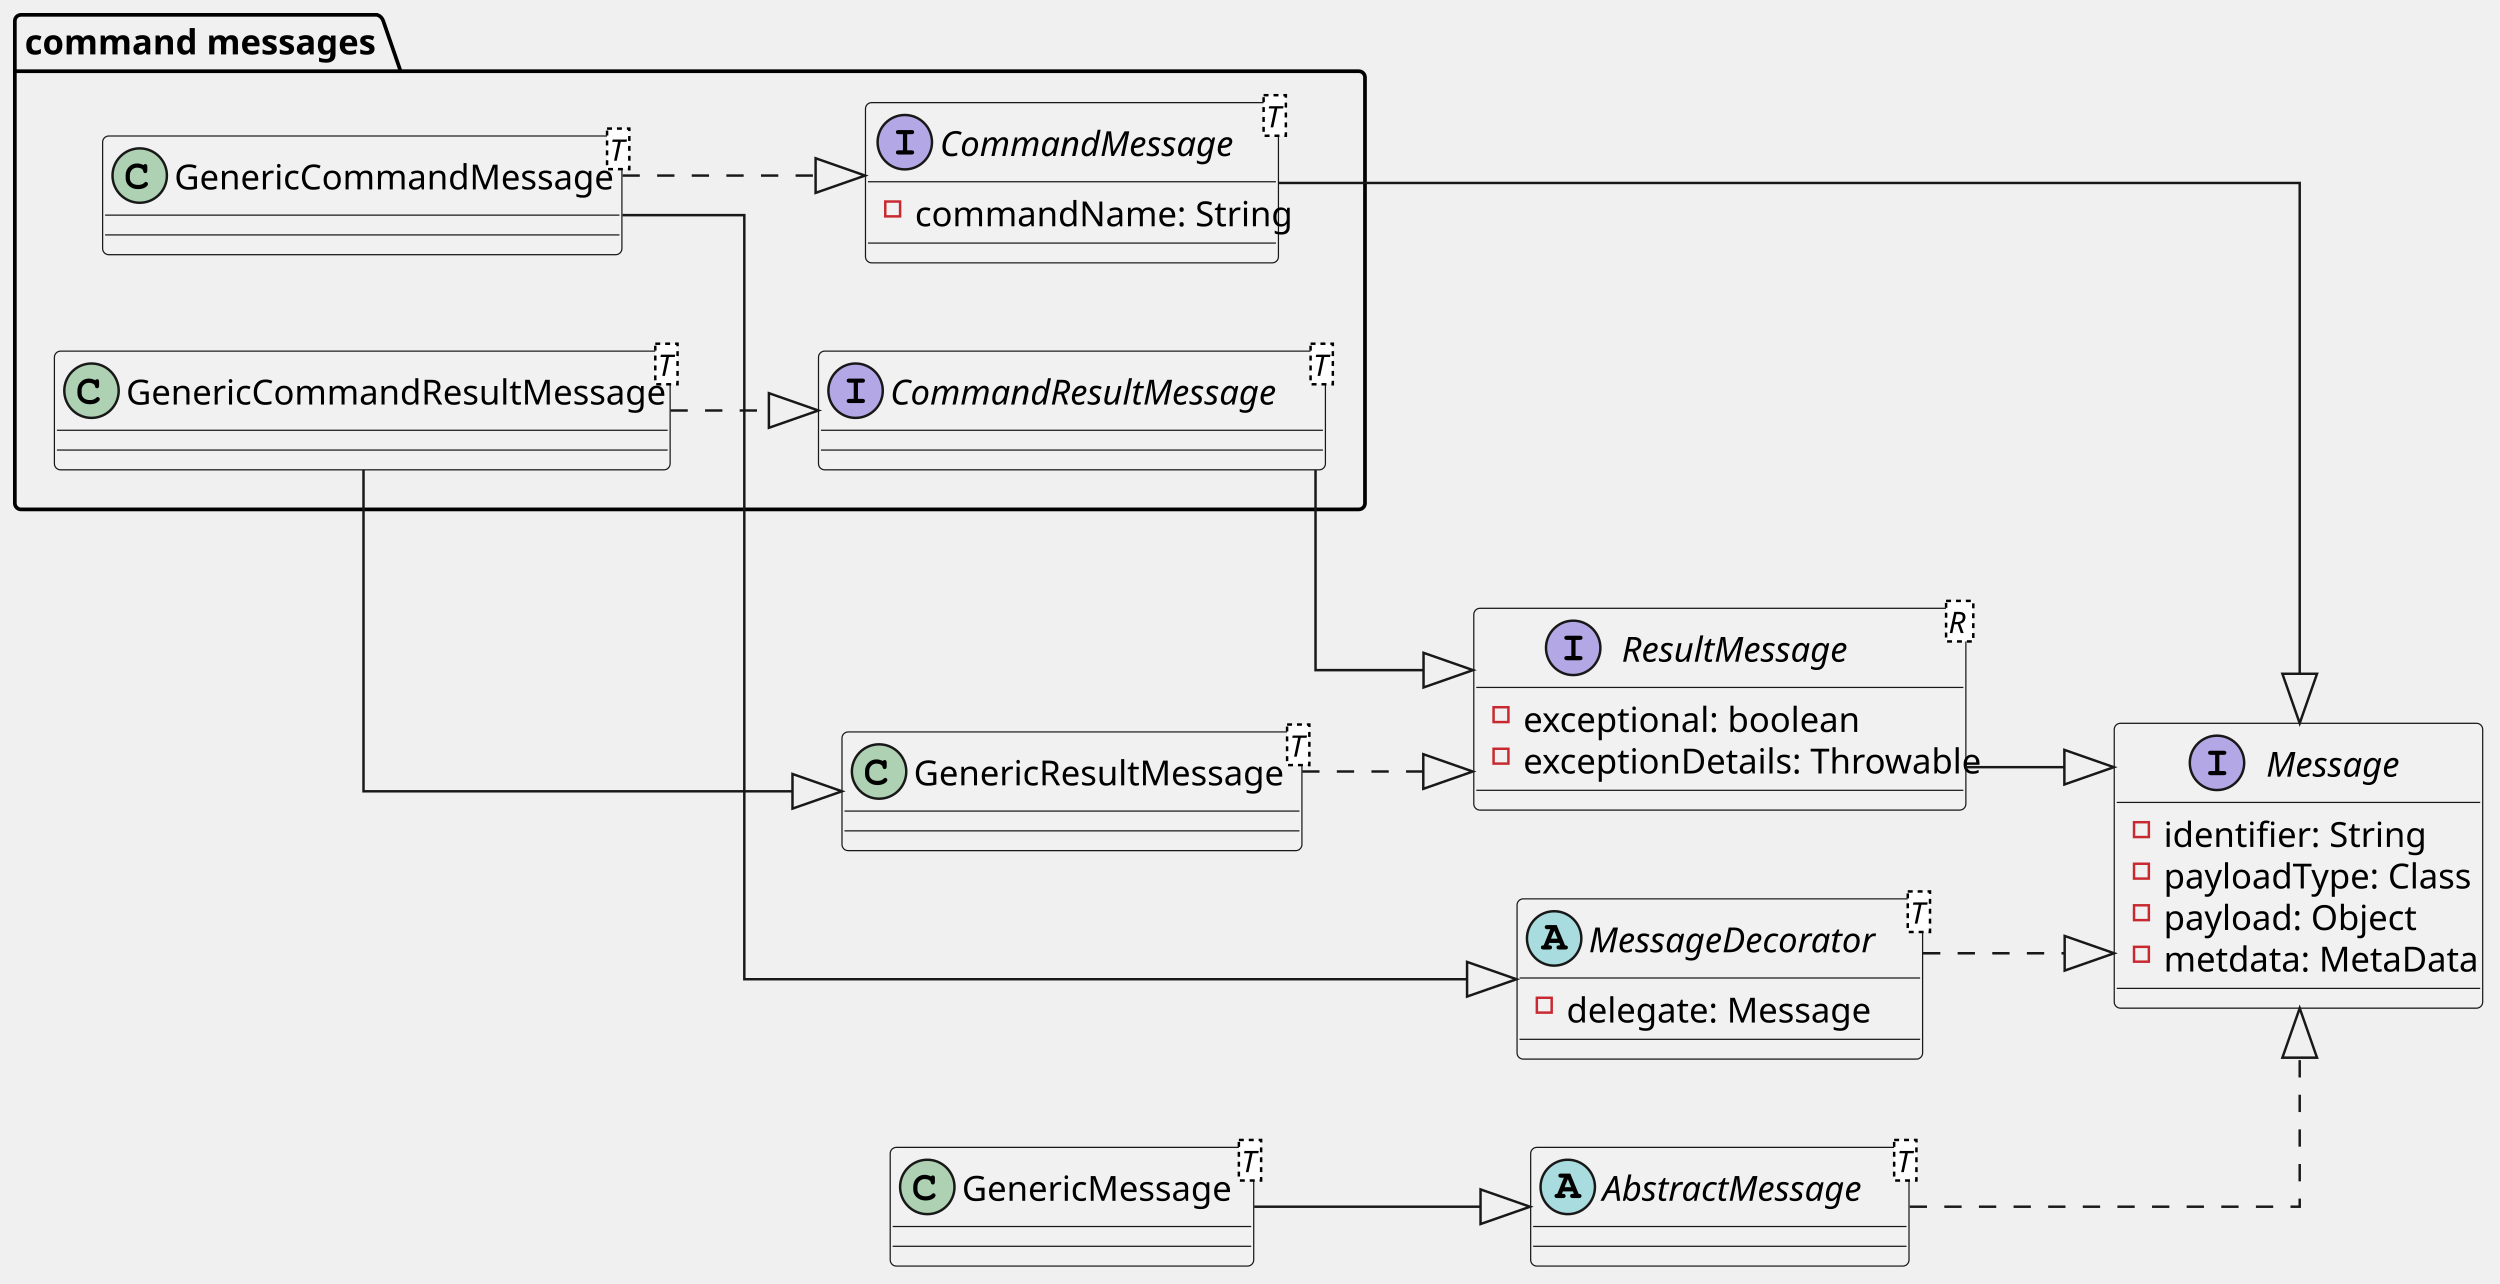
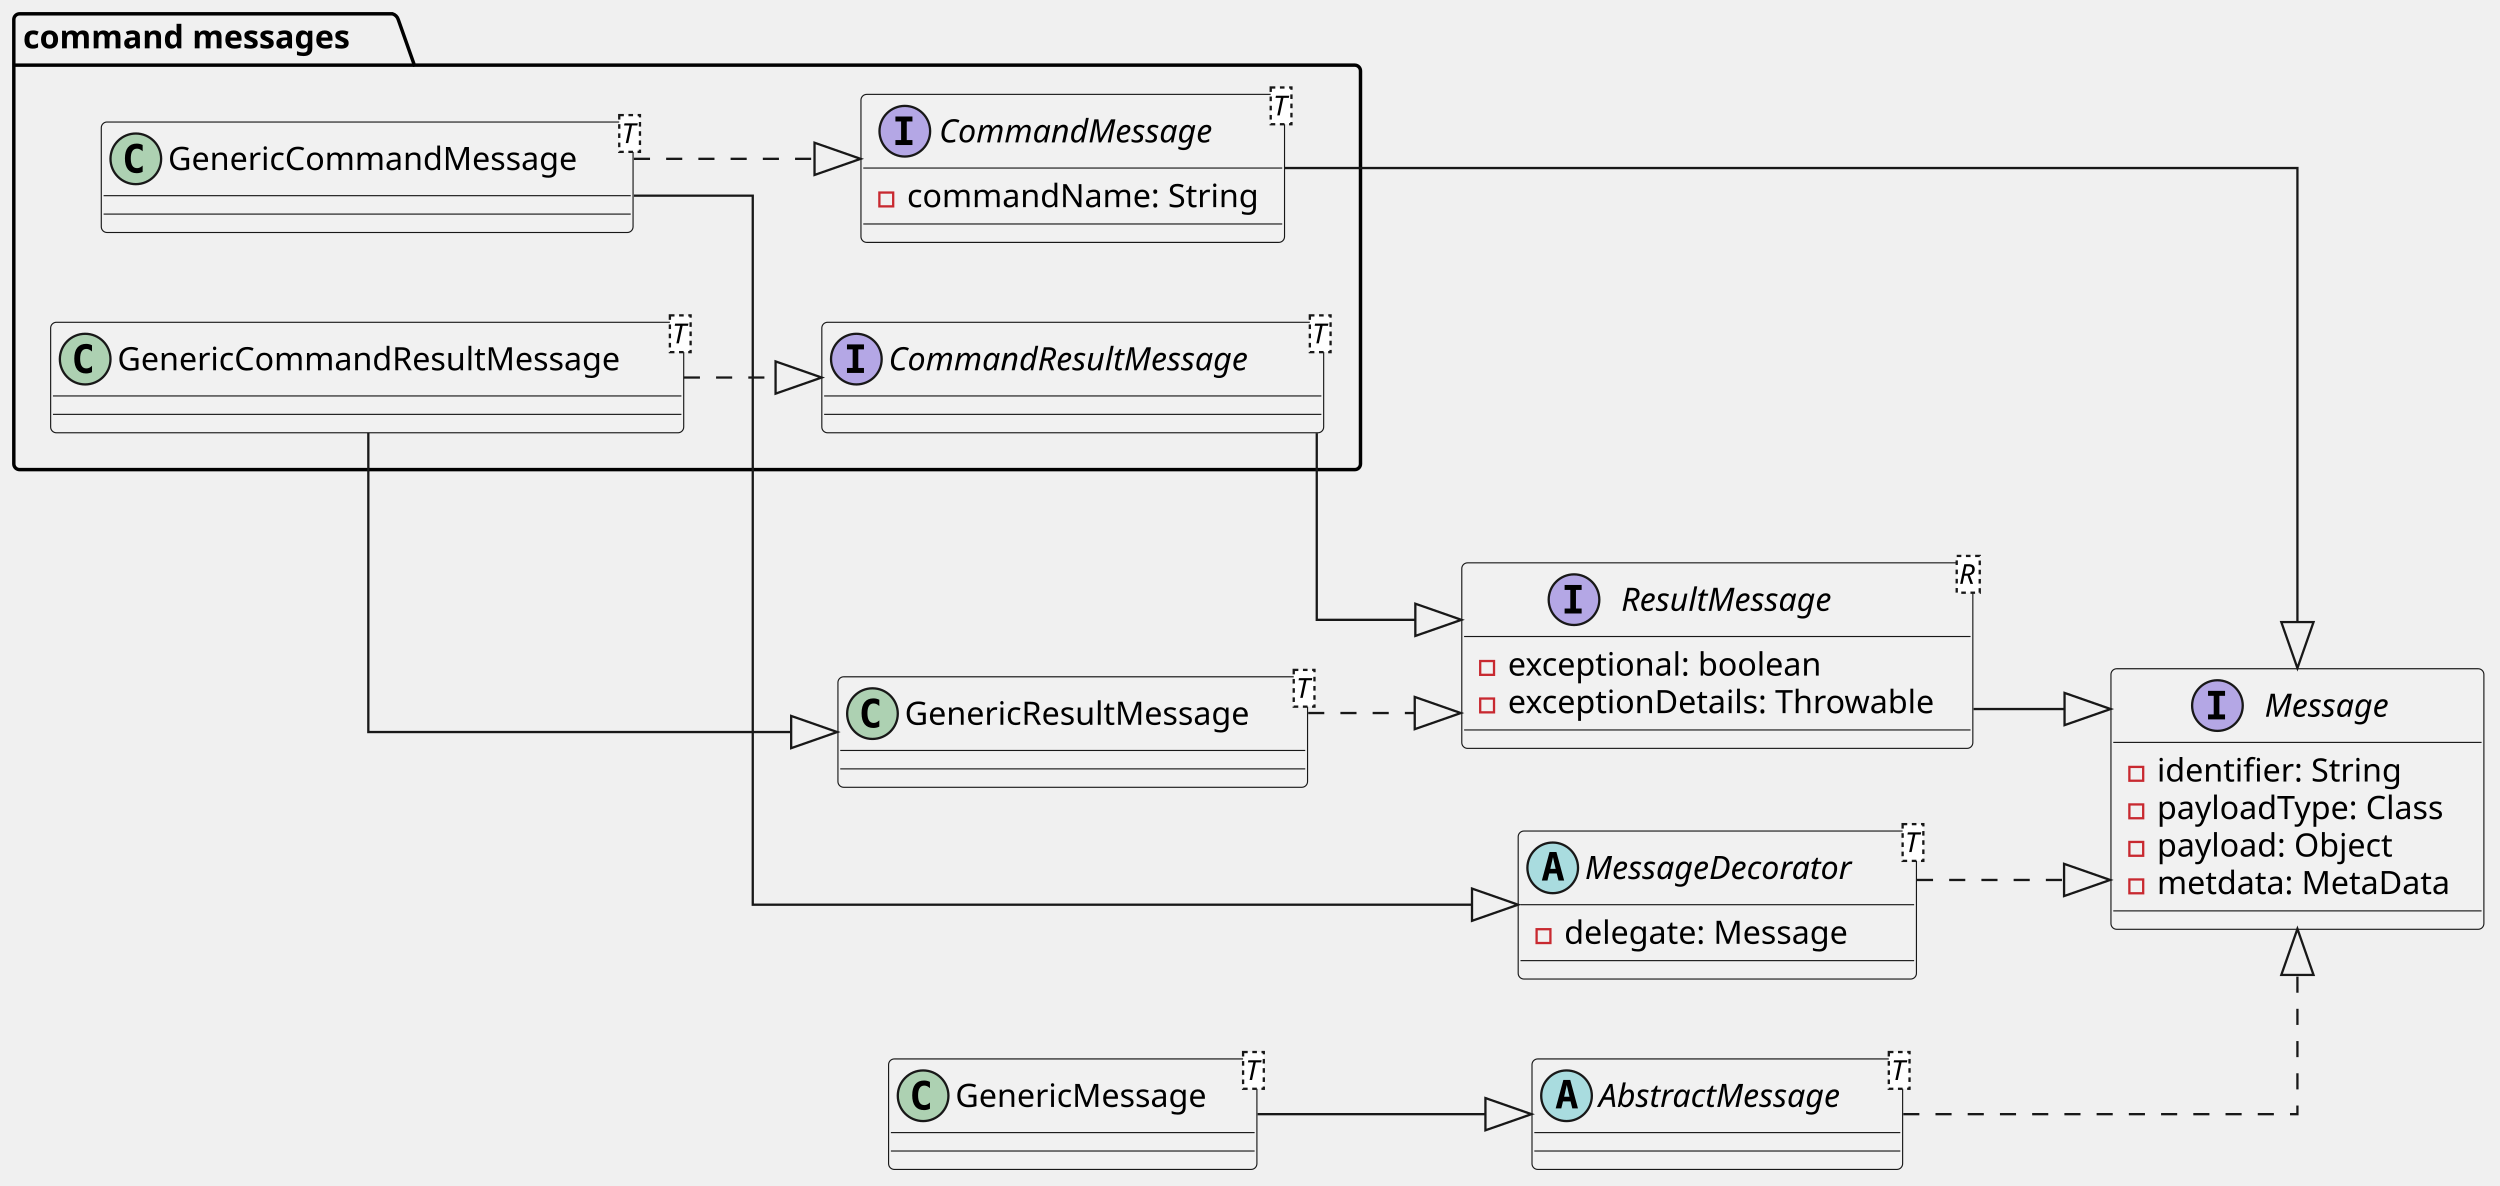
- <svg xmlns="http://www.w3.org/2000/svg" contentStyleType="text/css" height="519px" preserveAspectRatio="none" style="width:1011px;height:519px;background:#FFFFFF;" version="1.1" viewBox="0 0 1011 519" width="1011px" zoomAndPan="magnify">
+ <svg xmlns="http://www.w3.org/2000/svg" contentStyleType="text/css" height="515px" preserveAspectRatio="none" style="width:1086px;height:515px;background:#FFFFFF;" version="1.1" viewBox="0 0 1086 515" width="1086px" zoomAndPan="magnify">
  <defs />
  <g>
    <g id="cluster_command messages">
-       <path d="M8.5,6 L152.5,6 A3.75,3.75 0 0 1 155,8.5 L162,28.8 L549.5,28.8 A2.5,2.5 0 0 1 552,31.3 L552,203.5 A2.5,2.5 0 0 1 549.5,206 L8.5,206 A2.5,2.5 0 0 1 6,203.5 L6,8.5 A2.5,2.5 0 0 1 8.5,6 " style="stroke:#000000;stroke-width:1.5;fill:none;" />
-       <line style="stroke:#000000;stroke-width:1.5;fill:none;" x1="6" x2="162" y1="28.8" y2="28.8" />
-       <text fill="#000000" font-family="sans-serif" font-size="14" font-weight="bold" lengthAdjust="spacing" textLength="143" x="10" y="22">command messages</text>
+       <path d="M8.5,6 L170.5,6 A3.75,3.75 0 0 1 173,8.5 L180,28.297 L588.5,28.297 A2.5,2.5 0 0 1 591,30.797 L591,201.5 A2.5,2.5 0 0 1 588.5,204 L8.5,204 A2.5,2.5 0 0 1 6,201.5 L6,8.5 A2.5,2.5 0 0 1 8.5,6 " fill="none" style="stroke:#000000;stroke-width:1.5;" />
+       <line style="stroke:#000000;stroke-width:1.5;" x1="6" x2="180" y1="28.297" y2="28.297" />
+       <text fill="#000000" font-family="sans-serif" font-size="14" font-weight="bold" lengthAdjust="spacing" textLength="161" x="10" y="20.995">command messages</text>
    </g>
    <g id="elem_Message">
-       <rect codeLine="6" fill="#F1F1F1" height="115.2" id="Message" rx="2.5" ry="2.5" style="stroke:#181818;stroke-width:0.5;" width="149" x="855" y="292.5" />
-       <ellipse cx="896.55" cy="308.5" fill="#B4A7E5" rx="11" ry="11" style="stroke:#181818;stroke-width:1.0;" />
-       <path d="M899.222,311.797 Q899.769,311.797 900.05,311.984 Q900.331,312.156 900.331,312.656 Q900.331,313.5 899.222,313.5 L894.081,313.5 Q892.956,313.5 892.956,312.656 Q892.956,312.156 893.237,311.984 Q893.534,311.797 894.081,311.797 L895.8,311.797 L895.8,305.281 L894.081,305.281 Q892.956,305.281 892.956,304.438 Q892.956,303.953 893.237,303.781 Q893.534,303.594 894.081,303.594 L899.222,303.594 Q899.769,303.594 900.05,303.781 Q900.331,303.953 900.331,304.438 Q900.331,305.281 899.222,305.281 L897.503,305.281 L897.503,311.797 L899.222,311.797 Z " fill="#000000" />
-       <text fill="#000000" font-family="sans-serif" font-size="14" font-style="italic" lengthAdjust="spacing" textLength="58" x="916.45" y="314.1">Message</text>
-       <line style="stroke:#181818;stroke-width:0.5;" x1="856" x2="1003" y1="324.5" y2="324.5" />
-       <rect fill="none" height="6" style="stroke:#C82930;stroke-width:1.0;" width="6" x="863" y="332.5" />
-       <text fill="#000000" font-family="sans-serif" font-size="14" lengthAdjust="spacing" textLength="97" x="875" y="342.5">identifier: String</text>
-       <rect fill="none" height="6" style="stroke:#C82930;stroke-width:1.0;" width="6" x="863" y="349.3" />
-       <text fill="#000000" font-family="sans-serif" font-size="14" lengthAdjust="spacing" textLength="123" x="875" y="359.3">payloadType: Class</text>
-       <rect fill="none" height="6" style="stroke:#C82930;stroke-width:1.0;" width="6" x="863" y="366.1" />
-       <text fill="#000000" font-family="sans-serif" font-size="14" lengthAdjust="spacing" textLength="97" x="875" y="376.1">payload: Object</text>
-       <rect fill="none" height="6" style="stroke:#C82930;stroke-width:1.0;" width="6" x="863" y="382.9" />
-       <text fill="#000000" font-family="sans-serif" font-size="14" lengthAdjust="spacing" textLength="123" x="875" y="392.9">metdata:  MetaData</text>
-       <line style="stroke:#181818;stroke-width:0.5;" x1="856" x2="1003" y1="399.7" y2="399.7" />
+       <rect codeLine="6" fill="#F1F1F1" height="113.188" id="Message" rx="2.5" ry="2.5" style="stroke:#181818;stroke-width:0.5;" width="162" x="917" y="290.5" />
+       <ellipse cx="963.25" cy="306.5" fill="#B4A7E5" rx="11" ry="11" style="stroke:#181818;stroke-width:1.0;" />
+       <path d="M959.172,302.266 L959.172,300.109 L966.562,300.109 L966.562,302.266 L964.094,302.266 L964.094,310.344 L966.562,310.344 L966.562,312.5 L959.172,312.5 L959.172,310.344 L961.641,310.344 L961.641,302.266 L959.172,302.266 Z " fill="#000000" />
+       <text fill="#000000" font-family="sans-serif" font-size="14" font-style="italic" lengthAdjust="spacing" textLength="61" x="983.75" y="311.347">Message</text>
+       <line style="stroke:#181818;stroke-width:0.5;" x1="918" x2="1078" y1="322.5" y2="322.5" />
+       <rect fill="none" height="6" style="stroke:#C82930;stroke-width:1.0;" width="6" x="925" y="333.148" />
+       <text fill="#000000" font-family="sans-serif" font-size="14" lengthAdjust="spacing" textLength="108" x="937" y="339.495">identifier: String</text>
+       <rect fill="none" height="6" style="stroke:#C82930;stroke-width:1.0;" width="6" x="925" y="349.445" />
+       <text fill="#000000" font-family="sans-serif" font-size="14" lengthAdjust="spacing" textLength="133" x="937" y="355.792">payloadType: Class</text>
+       <rect fill="none" height="6" style="stroke:#C82930;stroke-width:1.0;" width="6" x="925" y="365.742" />
+       <text fill="#000000" font-family="sans-serif" font-size="14" lengthAdjust="spacing" textLength="107" x="937" y="372.089">payload: Object</text>
+       <rect fill="none" height="6" style="stroke:#C82930;stroke-width:1.0;" width="6" x="925" y="382.039" />
+       <text fill="#000000" font-family="sans-serif" font-size="14" lengthAdjust="spacing" textLength="136" x="937" y="388.386">metdata:  MetaData</text>
+       <line style="stroke:#181818;stroke-width:0.5;" x1="918" x2="1078" y1="395.688" y2="395.688" />
    </g>
    <g id="elem_ResultMessage">
-       <rect codeLine="13" fill="#F1F1F1" height="81.6" id="ResultMessage" rx="2.5" ry="2.5" style="stroke:#181818;stroke-width:0.5;" width="199" x="596" y="246" />
-       <ellipse cx="636.2" cy="262" fill="#B4A7E5" rx="11" ry="11" style="stroke:#181818;stroke-width:1.0;" />
-       <path d="M638.872,265.297 Q639.419,265.297 639.7,265.484 Q639.981,265.656 639.981,266.156 Q639.981,267 638.872,267 L633.731,267 Q632.606,267 632.606,266.156 Q632.606,265.656 632.888,265.484 Q633.184,265.297 633.731,265.297 L635.45,265.297 L635.45,258.781 L633.731,258.781 Q632.606,258.781 632.606,257.938 Q632.606,257.453 632.888,257.281 Q633.184,257.094 633.731,257.094 L638.872,257.094 Q639.419,257.094 639.7,257.281 Q639.981,257.453 639.981,257.938 Q639.981,258.781 638.872,258.781 L637.153,258.781 L637.153,265.297 L638.872,265.297 Z " fill="#000000" />
-       <text fill="#000000" font-family="sans-serif" font-size="14" font-style="italic" lengthAdjust="spacing" textLength="98" x="655.8" y="267.6">ResultMessage</text>
-       <rect fill="#FFFFFF" height="16.4" style="stroke:#000000;stroke-width:1.0;stroke-dasharray:2.0,2.0;" width="11" x="787" y="243" />
-       <text fill="#000000" font-family="sans-serif" font-size="12" font-style="italic" lengthAdjust="spacing" textLength="9" x="788" y="256">R</text>
-       <line style="stroke:#181818;stroke-width:0.5;" x1="597" x2="794" y1="278" y2="278" />
-       <rect fill="none" height="6" style="stroke:#C82930;stroke-width:1.0;" width="6" x="604" y="286" />
-       <text fill="#000000" font-family="sans-serif" font-size="14" lengthAdjust="spacing" textLength="125" x="616" y="296">exceptional: boolean</text>
-       <rect fill="none" height="6" style="stroke:#C82930;stroke-width:1.0;" width="6" x="604" y="302.8" />
-       <text fill="#000000" font-family="sans-serif" font-size="14" lengthAdjust="spacing" textLength="173" x="616" y="312.8">exceptionDetails: Throwable</text>
-       <line style="stroke:#181818;stroke-width:0.5;" x1="597" x2="794" y1="319.6" y2="319.6" />
+       <rect codeLine="13" fill="#F1F1F1" height="80.594" id="ResultMessage" rx="2.5" ry="2.5" style="stroke:#181818;stroke-width:0.5;" width="222" x="635" y="244.5" />
+       <ellipse cx="683.75" cy="260.5" fill="#B4A7E5" rx="11" ry="11" style="stroke:#181818;stroke-width:1.0;" />
+       <path d="M679.672,256.266 L679.672,254.109 L687.062,254.109 L687.062,256.266 L684.594,256.266 L684.594,264.344 L687.062,264.344 L687.062,266.5 L679.672,266.5 L679.672,264.344 L682.141,264.344 L682.141,256.266 L679.672,256.266 Z " fill="#000000" />
+       <text fill="#000000" font-family="sans-serif" font-size="14" font-style="italic" lengthAdjust="spacing" textLength="104" x="704.25" y="265.347">ResultMessage</text>
+       <rect fill="#FFFFFF" height="15.969" style="stroke:#181818;stroke-width:1.0;stroke-dasharray:2.0,2.0;" width="10" x="850" y="241.5" />
+       <text fill="#000000" font-family="sans-serif" font-size="12" font-style="italic" lengthAdjust="spacing" textLength="8" x="851" y="253.639">R</text>
+       <line style="stroke:#181818;stroke-width:0.5;" x1="636" x2="856" y1="276.5" y2="276.5" />
+       <rect fill="none" height="6" style="stroke:#C82930;stroke-width:1.0;" width="6" x="643" y="287.148" />
+       <text fill="#000000" font-family="sans-serif" font-size="14" lengthAdjust="spacing" textLength="144" x="655" y="293.495">exceptional: boolean</text>
+       <rect fill="none" height="6" style="stroke:#C82930;stroke-width:1.0;" width="6" x="643" y="303.445" />
+       <text fill="#000000" font-family="sans-serif" font-size="14" lengthAdjust="spacing" textLength="196" x="655" y="309.792">exceptionDetails: Throwable</text>
+       <line style="stroke:#181818;stroke-width:0.5;" x1="636" x2="856" y1="317.094" y2="317.094" />
    </g>
    <g id="elem_AbstractMessage">
-       <rect codeLine="18" fill="#F1F1F1" height="48" id="AbstractMessage" rx="2.5" ry="2.5" style="stroke:#181818;stroke-width:0.5;" width="153" x="619" y="464" />
-       <ellipse cx="634" cy="480" fill="#A9DCDF" rx="11" ry="11" style="stroke:#181818;stroke-width:1.0;" />
-       <path d="M634.953,483.656 Q634.953,483.156 635.234,482.984 Q635.531,482.797 636.078,482.797 L636.469,482.797 L636.078,481.812 L632.031,481.812 L631.641,482.797 L632.031,482.797 Q633.141,482.797 633.141,483.656 Q633.141,484.5 632.031,484.5 L629.766,484.5 Q628.641,484.5 628.641,483.656 Q628.641,483.141 628.938,482.969 Q629.234,482.797 629.781,482.797 L632.422,476.281 L631.344,476.281 Q630.203,476.281 630.203,475.438 Q630.203,474.922 630.5,474.766 Q630.797,474.594 631.344,474.594 L635.016,474.594 L638.406,482.797 Q639.562,482.797 639.562,483.656 Q639.562,484.5 638.438,484.5 L636.078,484.5 Q634.953,484.5 634.953,483.656 Z M635.375,480.109 L634.047,476.844 L632.703,480.109 L635.375,480.109 Z " fill="#000000" />
-       <text fill="#000000" font-family="sans-serif" font-size="14" font-style="italic" lengthAdjust="spacing" textLength="110" x="648" y="485.6">AbstractMessage</text>
-       <rect fill="#FFFFFF" height="16.4" style="stroke:#000000;stroke-width:1.0;stroke-dasharray:2.0,2.0;" width="9" x="766" y="461" />
-       <text fill="#000000" font-family="sans-serif" font-size="12" font-style="italic" lengthAdjust="spacing" textLength="7" x="767" y="474">T</text>
-       <line style="stroke:#181818;stroke-width:0.5;" x1="620" x2="771" y1="496" y2="496" />
-       <line style="stroke:#181818;stroke-width:0.5;" x1="620" x2="771" y1="504" y2="504" />
+       <rect codeLine="18" fill="#F1F1F1" height="48" id="AbstractMessage" rx="2.5" ry="2.5" style="stroke:#181818;stroke-width:0.5;" width="161" x="665.5" y="460" />
+       <ellipse cx="680.5" cy="476" fill="#A9DCDF" rx="11" ry="11" style="stroke:#181818;stroke-width:1.0;" />
+       <path d="M680.609,471.344 L679.453,476.422 L681.781,476.422 L680.609,471.344 Z M679.125,469.109 L682.109,469.109 L685.469,481.5 L683.016,481.5 L682.25,478.438 L678.969,478.438 L678.219,481.5 L675.781,481.5 L679.125,469.109 Z " fill="#000000" />
+       <text fill="#000000" font-family="sans-serif" font-size="14" font-style="italic" lengthAdjust="spacing" textLength="118" x="694.5" y="480.847">AbstractMessage</text>
+       <rect fill="#FFFFFF" height="15.969" style="stroke:#181818;stroke-width:1.0;stroke-dasharray:2.0,2.0;" width="9" x="820.5" y="457" />
+       <text fill="#000000" font-family="sans-serif" font-size="12" font-style="italic" lengthAdjust="spacing" textLength="7" x="821.5" y="469.139">T</text>
+       <line style="stroke:#181818;stroke-width:0.5;" x1="666.5" x2="825.5" y1="492" y2="492" />
+       <line style="stroke:#181818;stroke-width:0.5;" x1="666.5" x2="825.5" y1="500" y2="500" />
    </g>
    <g id="elem_GenericMessage">
-       <rect codeLine="19" fill="#F1F1F1" height="48" id="GenericMessage" rx="2.5" ry="2.5" style="stroke:#181818;stroke-width:0.5;" width="147" x="360" y="464" />
-       <ellipse cx="375" cy="480" fill="#ADD1B2" rx="11" ry="11" style="stroke:#181818;stroke-width:1.0;" />
-       <path d="M374.359,483.781 Q375.156,483.781 375.719,483.594 Q376.297,483.391 376.531,483.172 Q376.781,482.938 377.016,482.75 Q377.266,482.547 377.484,482.547 Q377.828,482.547 378.078,482.812 Q378.344,483.062 378.344,483.391 Q378.344,484.125 377.172,484.812 Q376.016,485.484 374.312,485.484 Q372.156,485.484 370.734,484.219 Q369.312,482.953 369.312,481.016 L369.312,479.891 Q369.312,477.859 370.641,476.484 Q371.969,475.094 373.938,475.094 Q375.125,475.094 376.344,475.672 L376.516,475.75 Q376.812,475.344 377.234,475.344 Q377.719,475.344 377.891,475.641 Q378.078,475.922 378.078,476.469 L378.078,477.891 Q378.078,479.016 377.234,479.016 Q376.922,479.016 376.719,478.844 Q376.531,478.672 376.484,478.531 Q376.453,478.375 376.406,478.109 Q376.297,477.594 375.781,477.281 Q375.266,476.969 374.812,476.891 Q374.375,476.797 374,476.797 Q372.719,476.797 371.859,477.672 Q371.016,478.547 371.016,479.891 L371.016,480.984 Q371.016,482.266 371.922,483.031 Q372.828,483.781 374.359,483.781 Z " fill="#000000" />
-       <text fill="#000000" font-family="sans-serif" font-size="14" lengthAdjust="spacing" textLength="104" x="389" y="485.6">GenericMessage</text>
-       <rect fill="#FFFFFF" height="16.4" style="stroke:#000000;stroke-width:1.0;stroke-dasharray:2.0,2.0;" width="9" x="501" y="461" />
-       <text fill="#000000" font-family="sans-serif" font-size="12" font-style="italic" lengthAdjust="spacing" textLength="7" x="502" y="474">T</text>
-       <line style="stroke:#181818;stroke-width:0.5;" x1="361" x2="506" y1="496" y2="496" />
-       <line style="stroke:#181818;stroke-width:0.5;" x1="361" x2="506" y1="504" y2="504" />
+       <rect codeLine="19" fill="#F1F1F1" height="48" id="GenericMessage" rx="2.5" ry="2.5" style="stroke:#181818;stroke-width:0.5;" width="160" x="386" y="460" />
+       <ellipse cx="401" cy="476" fill="#ADD1B2" rx="11" ry="11" style="stroke:#181818;stroke-width:1.0;" />
+       <path d="M403.969,481.641 Q403.391,481.938 402.75,482.078 Q402.109,482.234 401.406,482.234 Q398.906,482.234 397.578,480.594 Q396.266,478.938 396.266,475.812 Q396.266,472.688 397.578,471.031 Q398.906,469.375 401.406,469.375 Q402.109,469.375 402.75,469.531 Q403.406,469.688 403.969,469.984 L403.969,472.703 Q403.344,472.125 402.75,471.859 Q402.156,471.578 401.531,471.578 Q400.188,471.578 399.5,472.656 Q398.812,473.719 398.812,475.812 Q398.812,477.906 399.5,478.984 Q400.188,480.047 401.531,480.047 Q402.156,480.047 402.75,479.781 Q403.344,479.5 403.969,478.922 L403.969,481.641 Z " fill="#000000" />
+       <text fill="#000000" font-family="sans-serif" font-size="14" lengthAdjust="spacing" textLength="117" x="415" y="480.847">GenericMessage</text>
+       <rect fill="#FFFFFF" height="15.969" style="stroke:#181818;stroke-width:1.0;stroke-dasharray:2.0,2.0;" width="9" x="540" y="457" />
+       <text fill="#000000" font-family="sans-serif" font-size="12" font-style="italic" lengthAdjust="spacing" textLength="7" x="541" y="469.139">T</text>
+       <line style="stroke:#181818;stroke-width:0.5;" x1="387" x2="545" y1="492" y2="492" />
+       <line style="stroke:#181818;stroke-width:0.5;" x1="387" x2="545" y1="500" y2="500" />
    </g>
    <g id="elem_GenericResultMessage">
-       <rect codeLine="20" fill="#F1F1F1" height="48" id="GenericResultMessage" rx="2.5" ry="2.5" style="stroke:#181818;stroke-width:0.5;" width="186" x="340.5" y="296" />
-       <ellipse cx="355.5" cy="312" fill="#ADD1B2" rx="11" ry="11" style="stroke:#181818;stroke-width:1.0;" />
-       <path d="M354.859,315.781 Q355.656,315.781 356.219,315.594 Q356.797,315.391 357.031,315.172 Q357.281,314.938 357.516,314.75 Q357.766,314.547 357.984,314.547 Q358.328,314.547 358.578,314.812 Q358.844,315.062 358.844,315.391 Q358.844,316.125 357.672,316.812 Q356.516,317.484 354.812,317.484 Q352.656,317.484 351.234,316.219 Q349.812,314.953 349.812,313.016 L349.812,311.891 Q349.812,309.859 351.141,308.484 Q352.469,307.094 354.438,307.094 Q355.625,307.094 356.844,307.672 L357.016,307.75 Q357.312,307.344 357.734,307.344 Q358.219,307.344 358.391,307.641 Q358.578,307.922 358.578,308.469 L358.578,309.891 Q358.578,311.016 357.734,311.016 Q357.422,311.016 357.219,310.844 Q357.031,310.672 356.984,310.531 Q356.953,310.375 356.906,310.109 Q356.797,309.594 356.281,309.281 Q355.766,308.969 355.312,308.891 Q354.875,308.797 354.5,308.797 Q353.219,308.797 352.359,309.672 Q351.516,310.547 351.516,311.891 L351.516,312.984 Q351.516,314.266 352.422,315.031 Q353.328,315.781 354.859,315.781 Z " fill="#000000" />
-       <text fill="#000000" font-family="sans-serif" font-size="14" lengthAdjust="spacing" textLength="143" x="369.5" y="317.6">GenericResultMessage</text>
-       <rect fill="#FFFFFF" height="16.4" style="stroke:#000000;stroke-width:1.0;stroke-dasharray:2.0,2.0;" width="9" x="520.5" y="293" />
-       <text fill="#000000" font-family="sans-serif" font-size="12" font-style="italic" lengthAdjust="spacing" textLength="7" x="521.5" y="306">T</text>
-       <line style="stroke:#181818;stroke-width:0.5;" x1="341.5" x2="525.5" y1="328" y2="328" />
-       <line style="stroke:#181818;stroke-width:0.5;" x1="341.5" x2="525.5" y1="336" y2="336" />
+       <rect codeLine="20" fill="#F1F1F1" height="48" id="GenericResultMessage" rx="2.5" ry="2.5" style="stroke:#181818;stroke-width:0.5;" width="204" x="364" y="294" />
+       <ellipse cx="379" cy="310" fill="#ADD1B2" rx="11" ry="11" style="stroke:#181818;stroke-width:1.0;" />
+       <path d="M381.969,315.641 Q381.391,315.938 380.75,316.078 Q380.109,316.234 379.406,316.234 Q376.906,316.234 375.578,314.594 Q374.266,312.938 374.266,309.812 Q374.266,306.688 375.578,305.031 Q376.906,303.375 379.406,303.375 Q380.109,303.375 380.75,303.531 Q381.406,303.688 381.969,303.984 L381.969,306.703 Q381.344,306.125 380.75,305.859 Q380.156,305.578 379.531,305.578 Q378.188,305.578 377.5,306.656 Q376.812,307.719 376.812,309.812 Q376.812,311.906 377.5,312.984 Q378.188,314.047 379.531,314.047 Q380.156,314.047 380.75,313.781 Q381.344,313.5 381.969,312.922 L381.969,315.641 Z " fill="#000000" />
+       <text fill="#000000" font-family="sans-serif" font-size="14" lengthAdjust="spacing" textLength="161" x="393" y="314.847">GenericResultMessage</text>
+       <rect fill="#FFFFFF" height="15.969" style="stroke:#181818;stroke-width:1.0;stroke-dasharray:2.0,2.0;" width="9" x="562" y="291" />
+       <text fill="#000000" font-family="sans-serif" font-size="12" font-style="italic" lengthAdjust="spacing" textLength="7" x="563" y="303.139">T</text>
+       <line style="stroke:#181818;stroke-width:0.5;" x1="365" x2="567" y1="326" y2="326" />
+       <line style="stroke:#181818;stroke-width:0.5;" x1="365" x2="567" y1="334" y2="334" />
    </g>
    <g id="elem_MessageDecorator">
-       <rect codeLine="22" fill="#F1F1F1" height="64.8" id="MessageDecorator" rx="2.5" ry="2.5" style="stroke:#181818;stroke-width:0.5;" width="164" x="613.5" y="363.5" />
-       <ellipse cx="628.5" cy="379.5" fill="#A9DCDF" rx="11" ry="11" style="stroke:#181818;stroke-width:1.0;" />
-       <path d="M629.453,383.156 Q629.453,382.656 629.734,382.484 Q630.031,382.297 630.578,382.297 L630.969,382.297 L630.578,381.312 L626.531,381.312 L626.141,382.297 L626.531,382.297 Q627.641,382.297 627.641,383.156 Q627.641,384 626.531,384 L624.266,384 Q623.141,384 623.141,383.156 Q623.141,382.641 623.438,382.469 Q623.734,382.297 624.281,382.297 L626.922,375.781 L625.844,375.781 Q624.703,375.781 624.703,374.938 Q624.703,374.422 625,374.266 Q625.297,374.094 625.844,374.094 L629.516,374.094 L632.906,382.297 Q634.062,382.297 634.062,383.156 Q634.062,384 632.938,384 L630.578,384 Q629.453,384 629.453,383.156 Z M629.875,379.609 L628.547,376.344 L627.203,379.609 L629.875,379.609 Z " fill="#000000" />
-       <text fill="#000000" font-family="sans-serif" font-size="14" font-style="italic" lengthAdjust="spacing" textLength="121" x="642.5" y="385.1">MessageDecorator</text>
-       <rect fill="#FFFFFF" height="16.4" style="stroke:#000000;stroke-width:1.0;stroke-dasharray:2.0,2.0;" width="9" x="771.5" y="360.5" />
-       <text fill="#000000" font-family="sans-serif" font-size="12" font-style="italic" lengthAdjust="spacing" textLength="7" x="772.5" y="373.5">T</text>
-       <line style="stroke:#181818;stroke-width:0.5;" x1="614.5" x2="776.5" y1="395.5" y2="395.5" />
-       <rect fill="none" height="6" style="stroke:#C82930;stroke-width:1.0;" width="6" x="621.5" y="403.5" />
-       <text fill="#000000" font-family="sans-serif" font-size="14" lengthAdjust="spacing" textLength="116" x="633.5" y="413.5">delegate: Message</text>
-       <line style="stroke:#181818;stroke-width:0.5;" x1="614.5" x2="776.5" y1="420.3" y2="420.3" />
+       <rect codeLine="22" fill="#F1F1F1" height="64.297" id="MessageDecorator" rx="2.5" ry="2.5" style="stroke:#181818;stroke-width:0.5;" width="173" x="659.5" y="361" />
+       <ellipse cx="674.5" cy="377" fill="#A9DCDF" rx="11" ry="11" style="stroke:#181818;stroke-width:1.0;" />
+       <path d="M674.609,372.344 L673.453,377.422 L675.781,377.422 L674.609,372.344 Z M673.125,370.109 L676.109,370.109 L679.469,382.5 L677.016,382.5 L676.25,379.438 L672.969,379.438 L672.219,382.5 L669.781,382.5 L673.125,370.109 Z " fill="#000000" />
+       <text fill="#000000" font-family="sans-serif" font-size="14" font-style="italic" lengthAdjust="spacing" textLength="130" x="688.5" y="381.847">MessageDecorator</text>
+       <rect fill="#FFFFFF" height="15.969" style="stroke:#181818;stroke-width:1.0;stroke-dasharray:2.0,2.0;" width="9" x="826.5" y="358" />
+       <text fill="#000000" font-family="sans-serif" font-size="12" font-style="italic" lengthAdjust="spacing" textLength="7" x="827.5" y="370.139">T</text>
+       <line style="stroke:#181818;stroke-width:0.5;" x1="660.5" x2="831.5" y1="393" y2="393" />
+       <rect fill="none" height="6" style="stroke:#C82930;stroke-width:1.0;" width="6" x="667.5" y="403.648" />
+       <text fill="#000000" font-family="sans-serif" font-size="14" lengthAdjust="spacing" textLength="133" x="679.5" y="409.995">delegate: Message</text>
+       <line style="stroke:#181818;stroke-width:0.5;" x1="660.5" x2="831.5" y1="417.297" y2="417.297" />
    </g>
    <g id="elem_CommandMessage">
-       <rect codeLine="38" fill="#F1F1F1" height="64.8" id="CommandMessage" rx="2.5" ry="2.5" style="stroke:#181818;stroke-width:0.5;" width="167" x="350" y="41.5" />
-       <ellipse cx="365.9" cy="57.5" fill="#B4A7E5" rx="11" ry="11" style="stroke:#181818;stroke-width:1.0;" />
-       <path d="M368.572,60.797 Q369.119,60.797 369.4,60.984 Q369.681,61.156 369.681,61.656 Q369.681,62.5 368.572,62.5 L363.431,62.5 Q362.306,62.5 362.306,61.656 Q362.306,61.156 362.587,60.984 Q362.884,60.797 363.431,60.797 L365.15,60.797 L365.15,54.281 L363.431,54.281 Q362.306,54.281 362.306,53.438 Q362.306,52.953 362.587,52.781 Q362.884,52.594 363.431,52.594 L368.572,52.594 Q369.119,52.594 369.4,52.781 Q369.681,52.953 369.681,53.438 Q369.681,54.281 368.572,54.281 L366.853,54.281 L366.853,60.797 L368.572,60.797 Z " fill="#000000" />
-       <text fill="#000000" font-family="sans-serif" font-size="14" font-style="italic" lengthAdjust="spacing" textLength="122" x="380.1" y="63.1">CommandMessage</text>
-       <rect fill="#FFFFFF" height="16.4" style="stroke:#000000;stroke-width:1.0;stroke-dasharray:2.0,2.0;" width="9" x="511" y="38.5" />
-       <text fill="#000000" font-family="sans-serif" font-size="12" font-style="italic" lengthAdjust="spacing" textLength="7" x="512" y="51.5">T</text>
-       <line style="stroke:#181818;stroke-width:0.5;" x1="351" x2="516" y1="73.5" y2="73.5" />
-       <rect fill="none" height="6" style="stroke:#C82930;stroke-width:1.0;" width="6" x="358" y="81.5" />
-       <text fill="#000000" font-family="sans-serif" font-size="14" lengthAdjust="spacing" textLength="141" x="370" y="91.5">commandName: String</text>
-       <line style="stroke:#181818;stroke-width:0.5;" x1="351" x2="516" y1="98.3" y2="98.3" />
+       <rect codeLine="38" fill="#F1F1F1" height="64.297" id="CommandMessage" rx="2.5" ry="2.5" style="stroke:#181818;stroke-width:0.5;" width="184" x="374" y="41" />
+       <ellipse cx="393.05" cy="57" fill="#B4A7E5" rx="11" ry="11" style="stroke:#181818;stroke-width:1.0;" />
+       <path d="M388.972,52.766 L388.972,50.609 L396.363,50.609 L396.363,52.766 L393.894,52.766 L393.894,60.844 L396.363,60.844 L396.363,63 L388.972,63 L388.972,60.844 L391.441,60.844 L391.441,52.766 L388.972,52.766 Z " fill="#000000" />
+       <text fill="#000000" font-family="sans-serif" font-size="14" font-style="italic" lengthAdjust="spacing" textLength="132" x="407.95" y="61.847">CommandMessage</text>
+       <rect fill="#FFFFFF" height="15.969" style="stroke:#181818;stroke-width:1.0;stroke-dasharray:2.0,2.0;" width="9" x="552" y="38" />
+       <text fill="#000000" font-family="sans-serif" font-size="12" font-style="italic" lengthAdjust="spacing" textLength="7" x="553" y="50.139">T</text>
+       <line style="stroke:#181818;stroke-width:0.5;" x1="375" x2="557" y1="73" y2="73" />
+       <rect fill="none" height="6" style="stroke:#C82930;stroke-width:1.0;" width="6" x="382" y="83.648" />
+       <text fill="#000000" font-family="sans-serif" font-size="14" lengthAdjust="spacing" textLength="158" x="394" y="89.995">commandName: String</text>
+       <line style="stroke:#181818;stroke-width:0.5;" x1="375" x2="557" y1="97.297" y2="97.297" />
    </g>
    <g id="elem_GenericCommandMessage">
-       <rect codeLine="42" fill="#F1F1F1" height="48" id="GenericCommandMessage" rx="2.5" ry="2.5" style="stroke:#181818;stroke-width:0.5;" width="210" x="41.5" y="55" />
-       <ellipse cx="56.5" cy="71" fill="#ADD1B2" rx="11" ry="11" style="stroke:#181818;stroke-width:1.0;" />
-       <path d="M55.859,74.781 Q56.656,74.781 57.219,74.594 Q57.797,74.391 58.031,74.172 Q58.281,73.938 58.516,73.75 Q58.766,73.547 58.984,73.547 Q59.328,73.547 59.578,73.812 Q59.844,74.062 59.844,74.391 Q59.844,75.125 58.672,75.812 Q57.516,76.484 55.812,76.484 Q53.656,76.484 52.234,75.219 Q50.812,73.953 50.812,72.016 L50.812,70.891 Q50.812,68.859 52.141,67.484 Q53.469,66.094 55.438,66.094 Q56.625,66.094 57.844,66.672 L58.016,66.75 Q58.312,66.344 58.734,66.344 Q59.219,66.344 59.391,66.641 Q59.578,66.922 59.578,67.469 L59.578,68.891 Q59.578,70.016 58.734,70.016 Q58.422,70.016 58.219,69.844 Q58.031,69.672 57.984,69.531 Q57.953,69.375 57.906,69.109 Q57.797,68.594 57.281,68.281 Q56.766,67.969 56.312,67.891 Q55.875,67.797 55.5,67.797 Q54.219,67.797 53.359,68.672 Q52.516,69.547 52.516,70.891 L52.516,71.984 Q52.516,73.266 53.422,74.031 Q54.328,74.781 55.859,74.781 Z " fill="#000000" />
-       <text fill="#000000" font-family="sans-serif" font-size="14" lengthAdjust="spacing" textLength="167" x="70.5" y="76.6">GenericCommandMessage</text>
-       <rect fill="#FFFFFF" height="16.4" style="stroke:#000000;stroke-width:1.0;stroke-dasharray:2.0,2.0;" width="9" x="245.5" y="52" />
-       <text fill="#000000" font-family="sans-serif" font-size="12" font-style="italic" lengthAdjust="spacing" textLength="7" x="246.5" y="65">T</text>
-       <line style="stroke:#181818;stroke-width:0.5;" x1="42.5" x2="250.5" y1="87" y2="87" />
-       <line style="stroke:#181818;stroke-width:0.5;" x1="42.5" x2="250.5" y1="95" y2="95" />
+       <rect codeLine="42" fill="#F1F1F1" height="48" id="GenericCommandMessage" rx="2.5" ry="2.5" style="stroke:#181818;stroke-width:0.5;" width="231" x="44" y="53" />
+       <ellipse cx="59" cy="69" fill="#ADD1B2" rx="11" ry="11" style="stroke:#181818;stroke-width:1.0;" />
+       <path d="M61.969,74.641 Q61.391,74.938 60.75,75.078 Q60.109,75.234 59.406,75.234 Q56.906,75.234 55.578,73.594 Q54.266,71.938 54.266,68.812 Q54.266,65.688 55.578,64.031 Q56.906,62.375 59.406,62.375 Q60.109,62.375 60.75,62.531 Q61.406,62.688 61.969,62.984 L61.969,65.703 Q61.344,65.125 60.75,64.859 Q60.156,64.578 59.531,64.578 Q58.188,64.578 57.5,65.656 Q56.812,66.719 56.812,68.812 Q56.812,70.906 57.5,71.984 Q58.188,73.047 59.531,73.047 Q60.156,73.047 60.75,72.781 Q61.344,72.5 61.969,71.922 L61.969,74.641 Z " fill="#000000" />
+       <text fill="#000000" font-family="sans-serif" font-size="14" lengthAdjust="spacing" textLength="188" x="73" y="73.847">GenericCommandMessage</text>
+       <rect fill="#FFFFFF" height="15.969" style="stroke:#181818;stroke-width:1.0;stroke-dasharray:2.0,2.0;" width="9" x="269" y="50" />
+       <text fill="#000000" font-family="sans-serif" font-size="12" font-style="italic" lengthAdjust="spacing" textLength="7" x="270" y="62.139">T</text>
+       <line style="stroke:#181818;stroke-width:0.5;" x1="45" x2="274" y1="85" y2="85" />
+       <line style="stroke:#181818;stroke-width:0.5;" x1="45" x2="274" y1="93" y2="93" />
    </g>
    <g id="elem_GenericCommandResultMessage">
-       <rect codeLine="44" fill="#F1F1F1" height="48" id="GenericCommandResultMessage" rx="2.5" ry="2.5" style="stroke:#181818;stroke-width:0.5;" width="249" x="22" y="142" />
-       <ellipse cx="37" cy="158" fill="#ADD1B2" rx="11" ry="11" style="stroke:#181818;stroke-width:1.0;" />
-       <path d="M36.359,161.781 Q37.156,161.781 37.719,161.594 Q38.297,161.391 38.531,161.172 Q38.781,160.938 39.016,160.75 Q39.266,160.547 39.484,160.547 Q39.828,160.547 40.078,160.812 Q40.344,161.062 40.344,161.391 Q40.344,162.125 39.172,162.812 Q38.016,163.484 36.312,163.484 Q34.156,163.484 32.734,162.219 Q31.312,160.953 31.312,159.016 L31.312,157.891 Q31.312,155.859 32.641,154.484 Q33.969,153.094 35.938,153.094 Q37.125,153.094 38.344,153.672 L38.516,153.75 Q38.812,153.344 39.234,153.344 Q39.719,153.344 39.891,153.641 Q40.078,153.922 40.078,154.469 L40.078,155.891 Q40.078,157.016 39.234,157.016 Q38.922,157.016 38.719,156.844 Q38.531,156.672 38.484,156.531 Q38.453,156.375 38.406,156.109 Q38.297,155.594 37.781,155.281 Q37.266,154.969 36.812,154.891 Q36.375,154.797 36,154.797 Q34.719,154.797 33.859,155.672 Q33.016,156.547 33.016,157.891 L33.016,158.984 Q33.016,160.266 33.922,161.031 Q34.828,161.781 36.359,161.781 Z " fill="#000000" />
-       <text fill="#000000" font-family="sans-serif" font-size="14" lengthAdjust="spacing" textLength="206" x="51" y="163.6">GenericCommandResultMessage</text>
-       <rect fill="#FFFFFF" height="16.4" style="stroke:#000000;stroke-width:1.0;stroke-dasharray:2.0,2.0;" width="9" x="265" y="139" />
-       <text fill="#000000" font-family="sans-serif" font-size="12" font-style="italic" lengthAdjust="spacing" textLength="7" x="266" y="152">T</text>
-       <line style="stroke:#181818;stroke-width:0.5;" x1="23" x2="270" y1="174" y2="174" />
-       <line style="stroke:#181818;stroke-width:0.5;" x1="23" x2="270" y1="182" y2="182" />
+       <rect codeLine="44" fill="#F1F1F1" height="48" id="GenericCommandResultMessage" rx="2.5" ry="2.5" style="stroke:#181818;stroke-width:0.5;" width="275" x="22" y="140" />
+       <ellipse cx="37" cy="156" fill="#ADD1B2" rx="11" ry="11" style="stroke:#181818;stroke-width:1.0;" />
+       <path d="M39.969,161.641 Q39.391,161.938 38.75,162.078 Q38.109,162.234 37.406,162.234 Q34.906,162.234 33.578,160.594 Q32.266,158.938 32.266,155.812 Q32.266,152.688 33.578,151.031 Q34.906,149.375 37.406,149.375 Q38.109,149.375 38.75,149.531 Q39.406,149.688 39.969,149.984 L39.969,152.703 Q39.344,152.125 38.75,151.859 Q38.156,151.578 37.531,151.578 Q36.188,151.578 35.5,152.656 Q34.812,153.719 34.812,155.812 Q34.812,157.906 35.5,158.984 Q36.188,160.047 37.531,160.047 Q38.156,160.047 38.75,159.781 Q39.344,159.5 39.969,158.922 L39.969,161.641 Z " fill="#000000" />
+       <text fill="#000000" font-family="sans-serif" font-size="14" lengthAdjust="spacing" textLength="232" x="51" y="160.847">GenericCommandResultMessage</text>
+       <rect fill="#FFFFFF" height="15.969" style="stroke:#181818;stroke-width:1.0;stroke-dasharray:2.0,2.0;" width="9" x="291" y="137" />
+       <text fill="#000000" font-family="sans-serif" font-size="12" font-style="italic" lengthAdjust="spacing" textLength="7" x="292" y="149.139">T</text>
+       <line style="stroke:#181818;stroke-width:0.5;" x1="23" x2="296" y1="172" y2="172" />
+       <line style="stroke:#181818;stroke-width:0.5;" x1="23" x2="296" y1="180" y2="180" />
    </g>
    <g id="elem_CommandResultMessage">
-       <rect codeLine="46" fill="#F1F1F1" height="48" id="CommandResultMessage" rx="2.5" ry="2.5" style="stroke:#181818;stroke-width:0.5;" width="205" x="331" y="142" />
-       <ellipse cx="346" cy="158" fill="#B4A7E5" rx="11" ry="11" style="stroke:#181818;stroke-width:1.0;" />
-       <path d="M348.672,161.297 Q349.219,161.297 349.5,161.484 Q349.781,161.656 349.781,162.156 Q349.781,163 348.672,163 L343.531,163 Q342.406,163 342.406,162.156 Q342.406,161.656 342.688,161.484 Q342.984,161.297 343.531,161.297 L345.25,161.297 L345.25,154.781 L343.531,154.781 Q342.406,154.781 342.406,153.938 Q342.406,153.453 342.688,153.281 Q342.984,153.094 343.531,153.094 L348.672,153.094 Q349.219,153.094 349.5,153.281 Q349.781,153.453 349.781,153.938 Q349.781,154.781 348.672,154.781 L346.953,154.781 L346.953,161.297 L348.672,161.297 Z " fill="#000000" />
-       <text fill="#000000" font-family="sans-serif" font-size="14" font-style="italic" lengthAdjust="spacing" textLength="162" x="360" y="163.6">CommandResultMessage</text>
-       <rect fill="#FFFFFF" height="16.4" style="stroke:#000000;stroke-width:1.0;stroke-dasharray:2.0,2.0;" width="9" x="530" y="139" />
-       <text fill="#000000" font-family="sans-serif" font-size="12" font-style="italic" lengthAdjust="spacing" textLength="7" x="531" y="152">T</text>
-       <line style="stroke:#181818;stroke-width:0.5;" x1="332" x2="535" y1="174" y2="174" />
-       <line style="stroke:#181818;stroke-width:0.5;" x1="332" x2="535" y1="182" y2="182" />
+       <rect codeLine="46" fill="#F1F1F1" height="48" id="CommandResultMessage" rx="2.5" ry="2.5" style="stroke:#181818;stroke-width:0.5;" width="218" x="357" y="140" />
+       <ellipse cx="372" cy="156" fill="#B4A7E5" rx="11" ry="11" style="stroke:#181818;stroke-width:1.0;" />
+       <path d="M367.922,151.766 L367.922,149.609 L375.312,149.609 L375.312,151.766 L372.844,151.766 L372.844,159.844 L375.312,159.844 L375.312,162 L367.922,162 L367.922,159.844 L370.391,159.844 L370.391,151.766 L367.922,151.766 Z " fill="#000000" />
+       <text fill="#000000" font-family="sans-serif" font-size="14" font-style="italic" lengthAdjust="spacing" textLength="175" x="386" y="160.847">CommandResultMessage</text>
+       <rect fill="#FFFFFF" height="15.969" style="stroke:#181818;stroke-width:1.0;stroke-dasharray:2.0,2.0;" width="9" x="569" y="137" />
+       <text fill="#000000" font-family="sans-serif" font-size="12" font-style="italic" lengthAdjust="spacing" textLength="7" x="570" y="149.139">T</text>
+       <line style="stroke:#181818;stroke-width:0.5;" x1="358" x2="574" y1="172" y2="172" />
+       <line style="stroke:#181818;stroke-width:0.5;" x1="358" x2="574" y1="180" y2="180" />
    </g>
    <g id="link_AbstractMessage_Message">
-       <path codeLine="28" d="M772.28,488 C840.67,488 930,488 930,488 C930,488 930,427.72 930,427.72 " fill="none" id="AbstractMessage-to-Message" style="stroke:#181818;stroke-width:1.0;stroke-dasharray:7.0,7.0;" />
-       <polygon fill="none" points="923,427.72,930,407.72,937,427.72,923,427.72" style="stroke:#181818;stroke-width:1.0;" />
+       <path codeLine="28" d="M826.77,484 C900.48,484 998,484 998,484 C998,484 998,423.51 998,423.51 " fill="none" id="AbstractMessage-to-Message" style="stroke:#181818;stroke-width:1.0;stroke-dasharray:7.0,7.0;" />
+       <polygon fill="none" points="991,423.51,998,403.51,1005,423.51,991,423.51" style="stroke:#181818;stroke-width:1.0;" />
    </g>
    <g id="link_MessageDecorator_Message">
-       <path codeLine="29" d="M777.67,385.5 C777.67,385.5 834.95,385.5 834.95,385.5 " fill="none" id="MessageDecorator-to-Message" style="stroke:#181818;stroke-width:1.0;stroke-dasharray:7.0,7.0;" />
-       <polygon fill="none" points="834.95,378.5,854.95,385.5,834.95,392.5,834.95,378.5" style="stroke:#181818;stroke-width:1.0;" />
+       <path codeLine="29" d="M832.72,382.25 C832.72,382.25 896.63,382.25 896.63,382.25 " fill="none" id="MessageDecorator-to-Message" style="stroke:#181818;stroke-width:1.0;stroke-dasharray:7.0,7.0;" />
+       <polygon fill="none" points="896.63,375.25,916.63,382.25,896.63,389.25,896.63,375.25" style="stroke:#181818;stroke-width:1.0;" />
    </g>
    <g id="link_ResultMessage_Message">
-       <path codeLine="30" d="M795.08,310.25 C795.08,310.25 834.83,310.25 834.83,310.25 " fill="none" id="ResultMessage-to-Message" style="stroke:#181818;stroke-width:1.0;" />
-       <polygon fill="none" points="834.83,303.25,854.83,310.25,834.83,317.25,834.83,303.25" style="stroke:#181818;stroke-width:1.0;" />
+       <path codeLine="30" d="M857.26,308 C857.26,308 896.84,308 896.84,308 " fill="none" id="ResultMessage-to-Message" style="stroke:#181818;stroke-width:1.0;" />
+       <polygon fill="none" points="896.84,301,916.84,308,896.84,315,896.84,301" style="stroke:#181818;stroke-width:1.0;" />
    </g>
    <g id="link_GenericMessage_AbstractMessage">
-       <path codeLine="31" d="M507.18,488 C507.18,488 598.73,488 598.73,488 " fill="none" id="GenericMessage-to-AbstractMessage" style="stroke:#181818;stroke-width:1.0;" />
-       <polygon fill="none" points="598.73,481,618.73,488,598.73,495,598.73,481" style="stroke:#181818;stroke-width:1.0;" />
+       <path codeLine="31" d="M546.24,484 C546.24,484 645.27,484 645.27,484 " fill="none" id="GenericMessage-to-AbstractMessage" style="stroke:#181818;stroke-width:1.0;" />
+       <polygon fill="none" points="645.27,477,665.27,484,645.27,491,645.27,477" style="stroke:#181818;stroke-width:1.0;" />
    </g>
    <g id="link_GenericResultMessage_ResultMessage">
-       <path codeLine="32" d="M526.61,312 C526.61,312 575.58,312 575.58,312 " fill="none" id="GenericResultMessage-to-ResultMessage" style="stroke:#181818;stroke-width:1.0;stroke-dasharray:7.0,7.0;" />
-       <polygon fill="none" points="575.58,305,595.58,312,575.58,319,575.58,305" style="stroke:#181818;stroke-width:1.0;" />
+       <path codeLine="32" d="M568.27,309.75 C568.27,309.75 614.56,309.75 614.56,309.75 " fill="none" id="GenericResultMessage-to-ResultMessage" style="stroke:#181818;stroke-width:1.0;stroke-dasharray:7.0,7.0;" />
+       <polygon fill="none" points="614.56,302.75,634.56,309.75,614.56,316.75,614.56,302.75" style="stroke:#181818;stroke-width:1.0;" />
    </g>
    <g id="link_CommandMessage_Message">
-       <path codeLine="50" d="M517.16,74 C658.66,74 930,74 930,74 C930,74 930,272.48 930,272.48 " fill="none" id="CommandMessage-to-Message" style="stroke:#181818;stroke-width:1.0;" />
-       <polygon fill="none" points="937,272.48,930,292.48,923,272.48,937,272.48" style="stroke:#181818;stroke-width:1.0;" />
+       <path codeLine="50" d="M558.06,73 C710.33,73 998,73 998,73 C998,73 998,270.23 998,270.23 " fill="none" id="CommandMessage-to-Message" style="stroke:#181818;stroke-width:1.0;" />
+       <polygon fill="none" points="1005,270.23,998,290.23,991,270.23,1005,270.23" style="stroke:#181818;stroke-width:1.0;" />
    </g>
    <g id="link_GenericCommandMessage_CommandMessage">
-       <path codeLine="51" d="M251.74,71 C251.74,71 329.83,71 329.83,71 " fill="none" id="GenericCommandMessage-to-CommandMessage" style="stroke:#181818;stroke-width:1.0;stroke-dasharray:7.0,7.0;" />
-       <polygon fill="none" points="329.83,64,349.83,71,329.83,78,329.83,64" style="stroke:#181818;stroke-width:1.0;" />
+       <path codeLine="51" d="M275.37,69 C275.37,69 353.83,69 353.83,69 " fill="none" id="GenericCommandMessage-to-CommandMessage" style="stroke:#181818;stroke-width:1.0;stroke-dasharray:7.0,7.0;" />
+       <polygon fill="none" points="353.83,62,373.83,69,353.83,76,353.83,62" style="stroke:#181818;stroke-width:1.0;" />
    </g>
    <g id="link_GenericCommandMessage_MessageDecorator">
-       <path codeLine="52" d="M251.69,87 C279.05,87 301,87 301,87 C301,87 301,396 301,396 C301,396 593.28,396 593.28,396 " fill="none" id="GenericCommandMessage-to-MessageDecorator" style="stroke:#181818;stroke-width:1.0;" />
-       <polygon fill="none" points="593.28,389,613.28,396,593.28,403,593.28,389" style="stroke:#181818;stroke-width:1.0;" />
+       <path codeLine="52" d="M275.38,85 C304.18,85 327,85 327,85 C327,85 327,393 327,393 C327,393 639.44,393 639.44,393 " fill="none" id="GenericCommandMessage-to-MessageDecorator" style="stroke:#181818;stroke-width:1.0;" />
+       <polygon fill="none" points="639.44,386,659.44,393,639.44,400,639.44,386" style="stroke:#181818;stroke-width:1.0;" />
    </g>
    <g id="link_CommandResultMessage_ResultMessage">
-       <path codeLine="53" d="M532,190.09 C532,221.09 532,271 532,271 C532,271 575.68,271 575.68,271 " fill="none" id="CommandResultMessage-to-ResultMessage" style="stroke:#181818;stroke-width:1.0;" />
-       <polygon fill="none" points="575.68,264,595.68,271,575.68,278,575.68,264" style="stroke:#181818;stroke-width:1.0;" />
+       <path codeLine="53" d="M572,188.15 C572,219.22 572,269.25 572,269.25 C572,269.25 614.82,269.25 614.82,269.25 " fill="none" id="CommandResultMessage-to-ResultMessage" style="stroke:#181818;stroke-width:1.0;" />
+       <polygon fill="none" points="614.82,262.25,634.82,269.25,614.82,276.25,614.82,262.25" style="stroke:#181818;stroke-width:1.0;" />
    </g>
    <g id="link_GenericCommandResultMessage_CommandResultMessage">
-       <path codeLine="54" d="M271.13,166 C271.13,166 310.94,166 310.94,166 " fill="none" id="GenericCommandResultMessage-to-CommandResultMessage" style="stroke:#181818;stroke-width:1.0;stroke-dasharray:7.0,7.0;" />
-       <polygon fill="none" points="310.94,159,330.94,166,310.94,173,310.94,159" style="stroke:#181818;stroke-width:1.0;" />
+       <path codeLine="54" d="M297.06,164 C297.06,164 336.91,164 336.91,164 " fill="none" id="GenericCommandResultMessage-to-CommandResultMessage" style="stroke:#181818;stroke-width:1.0;stroke-dasharray:7.0,7.0;" />
+       <polygon fill="none" points="336.91,157,356.91,164,336.91,171,336.91,157" style="stroke:#181818;stroke-width:1.0;" />
    </g>
    <g id="link_GenericCommandResultMessage_GenericResultMessage">
-       <path codeLine="55" d="M147,190.06 C147,233.38 147,320 147,320 C147,320 320.48,320 320.48,320 " fill="none" id="GenericCommandResultMessage-to-GenericResultMessage" style="stroke:#181818;stroke-width:1.0;" />
-       <polygon fill="none" points="320.48,313,340.48,320,320.48,327,320.48,313" style="stroke:#181818;stroke-width:1.0;" />
+       <path codeLine="55" d="M160,188.06 C160,231.38 160,318 160,318 C160,318 343.68,318 343.68,318 " fill="none" id="GenericCommandResultMessage-to-GenericResultMessage" style="stroke:#181818;stroke-width:1.0;" />
+       <polygon fill="none" points="343.68,311,363.68,318,343.68,325,343.68,311" style="stroke:#181818;stroke-width:1.0;" />
    </g>
  </g>
</svg>
